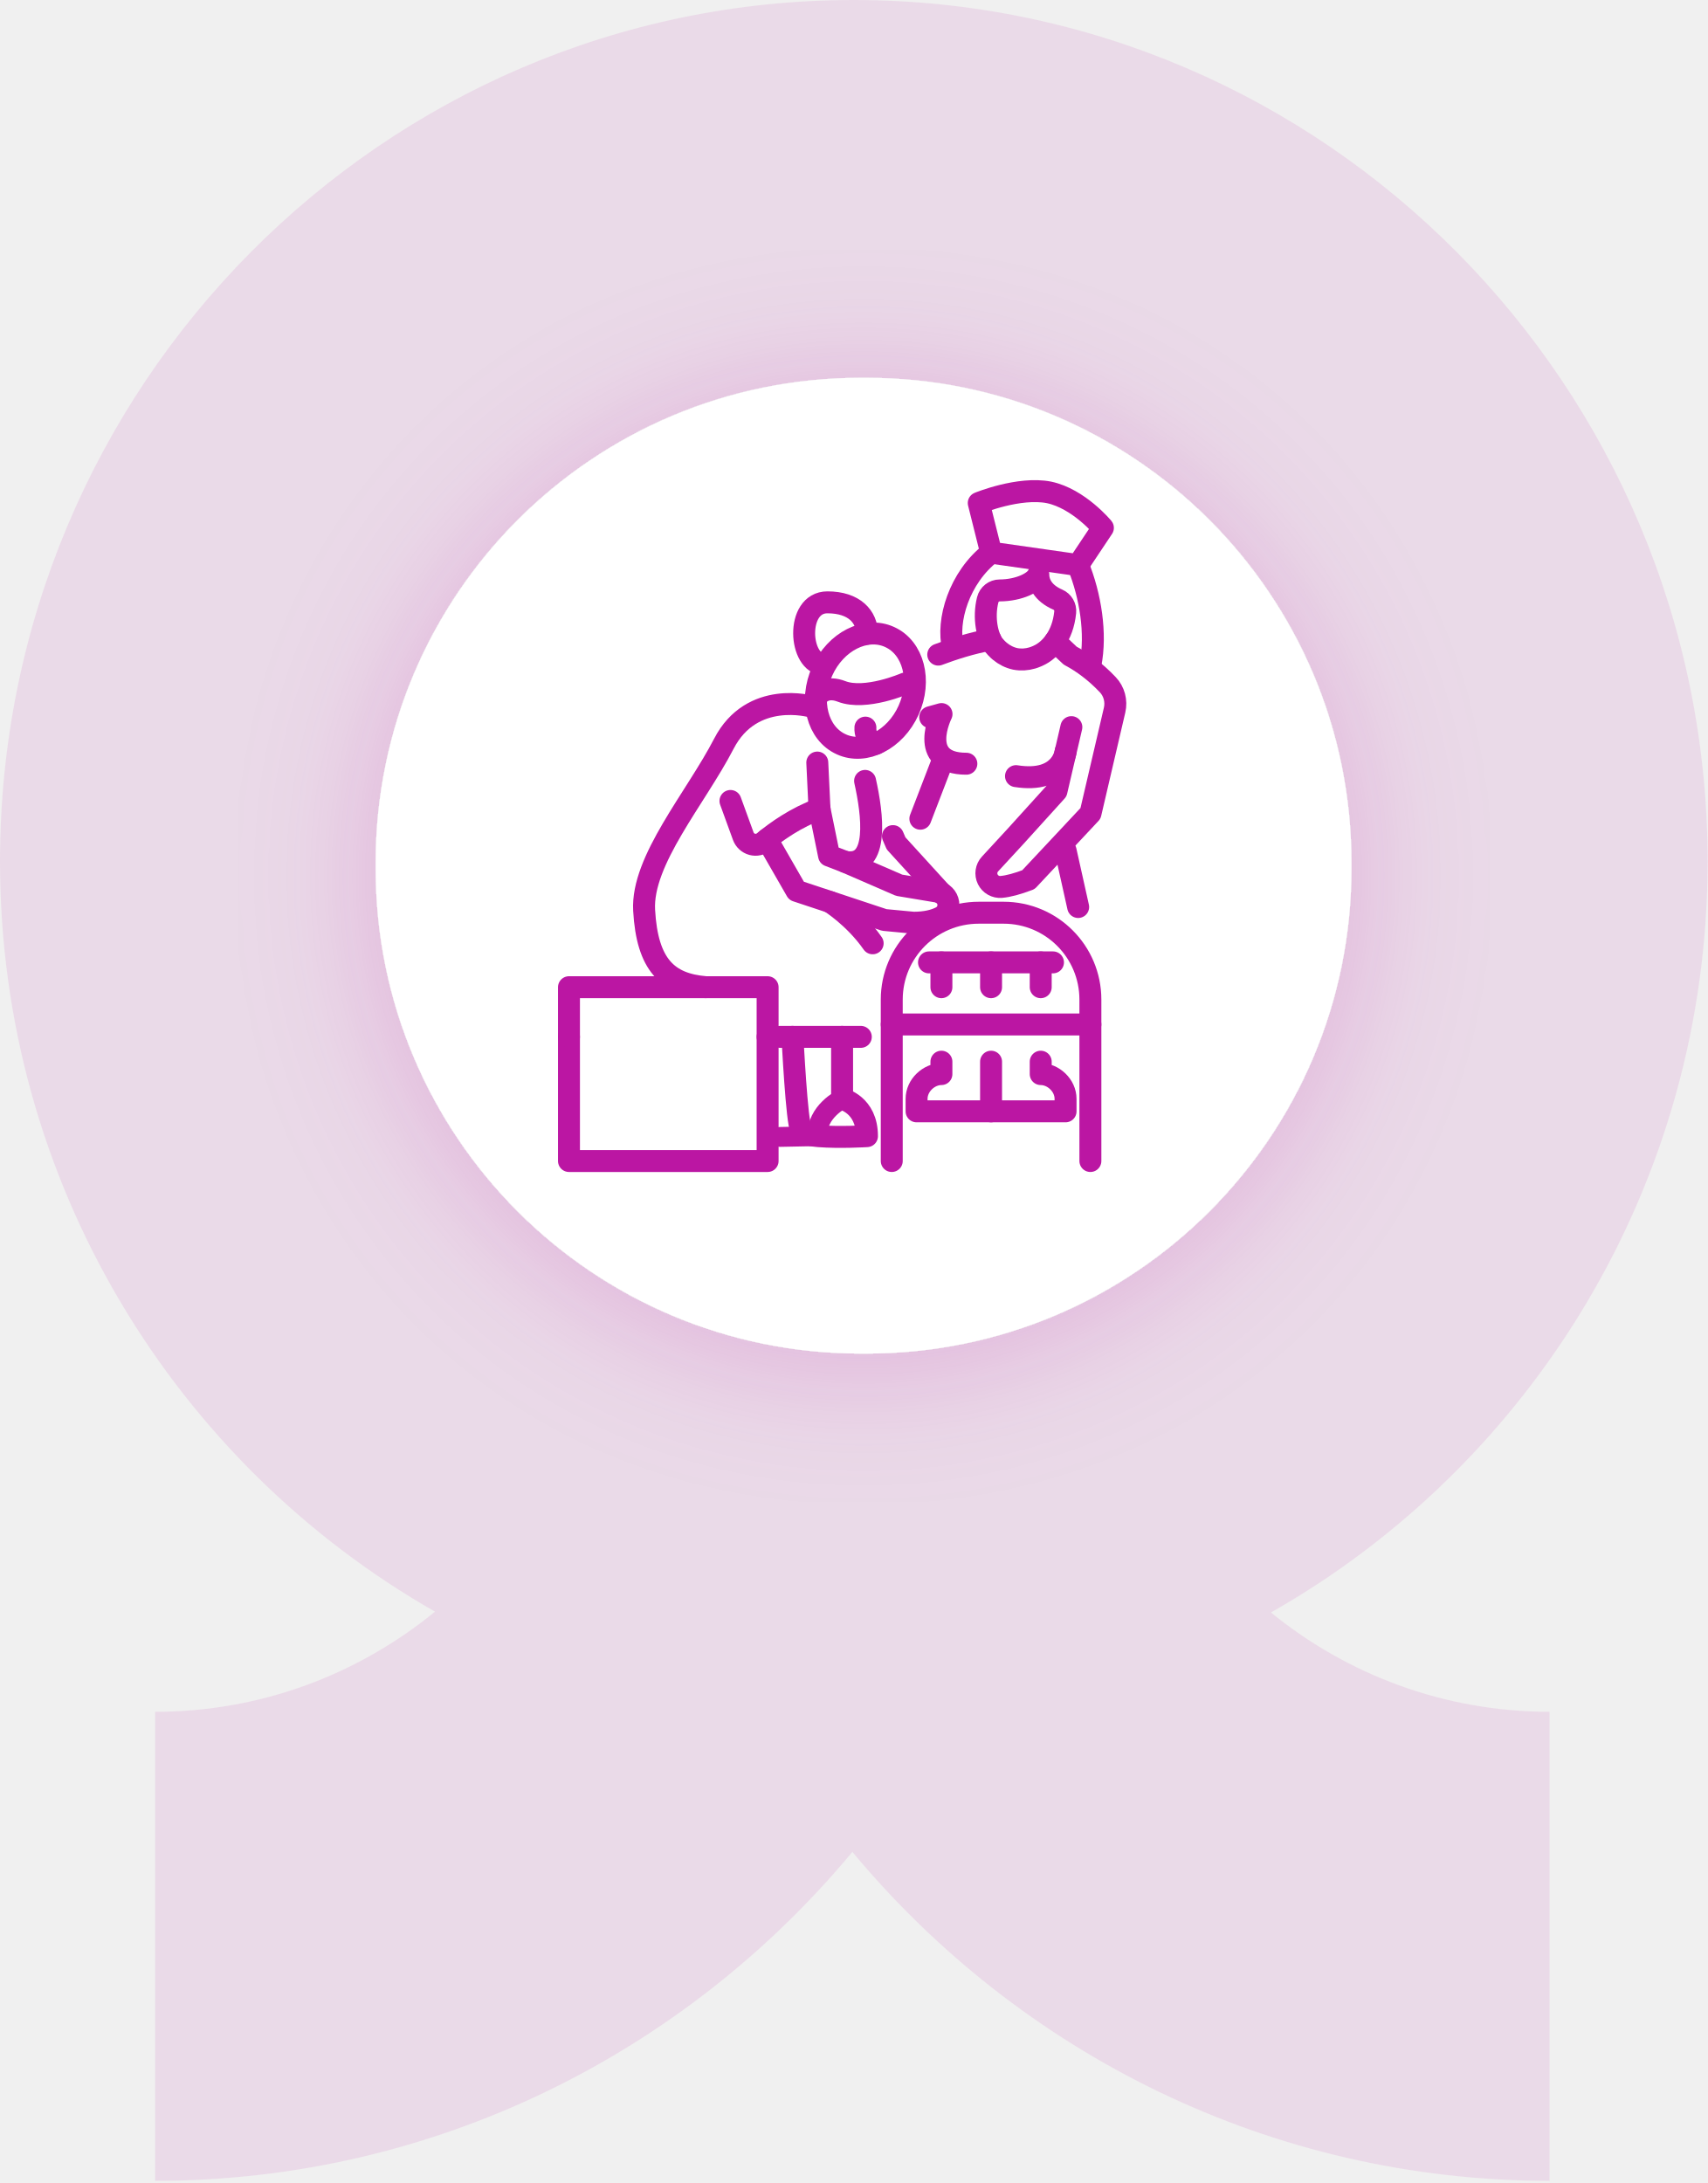
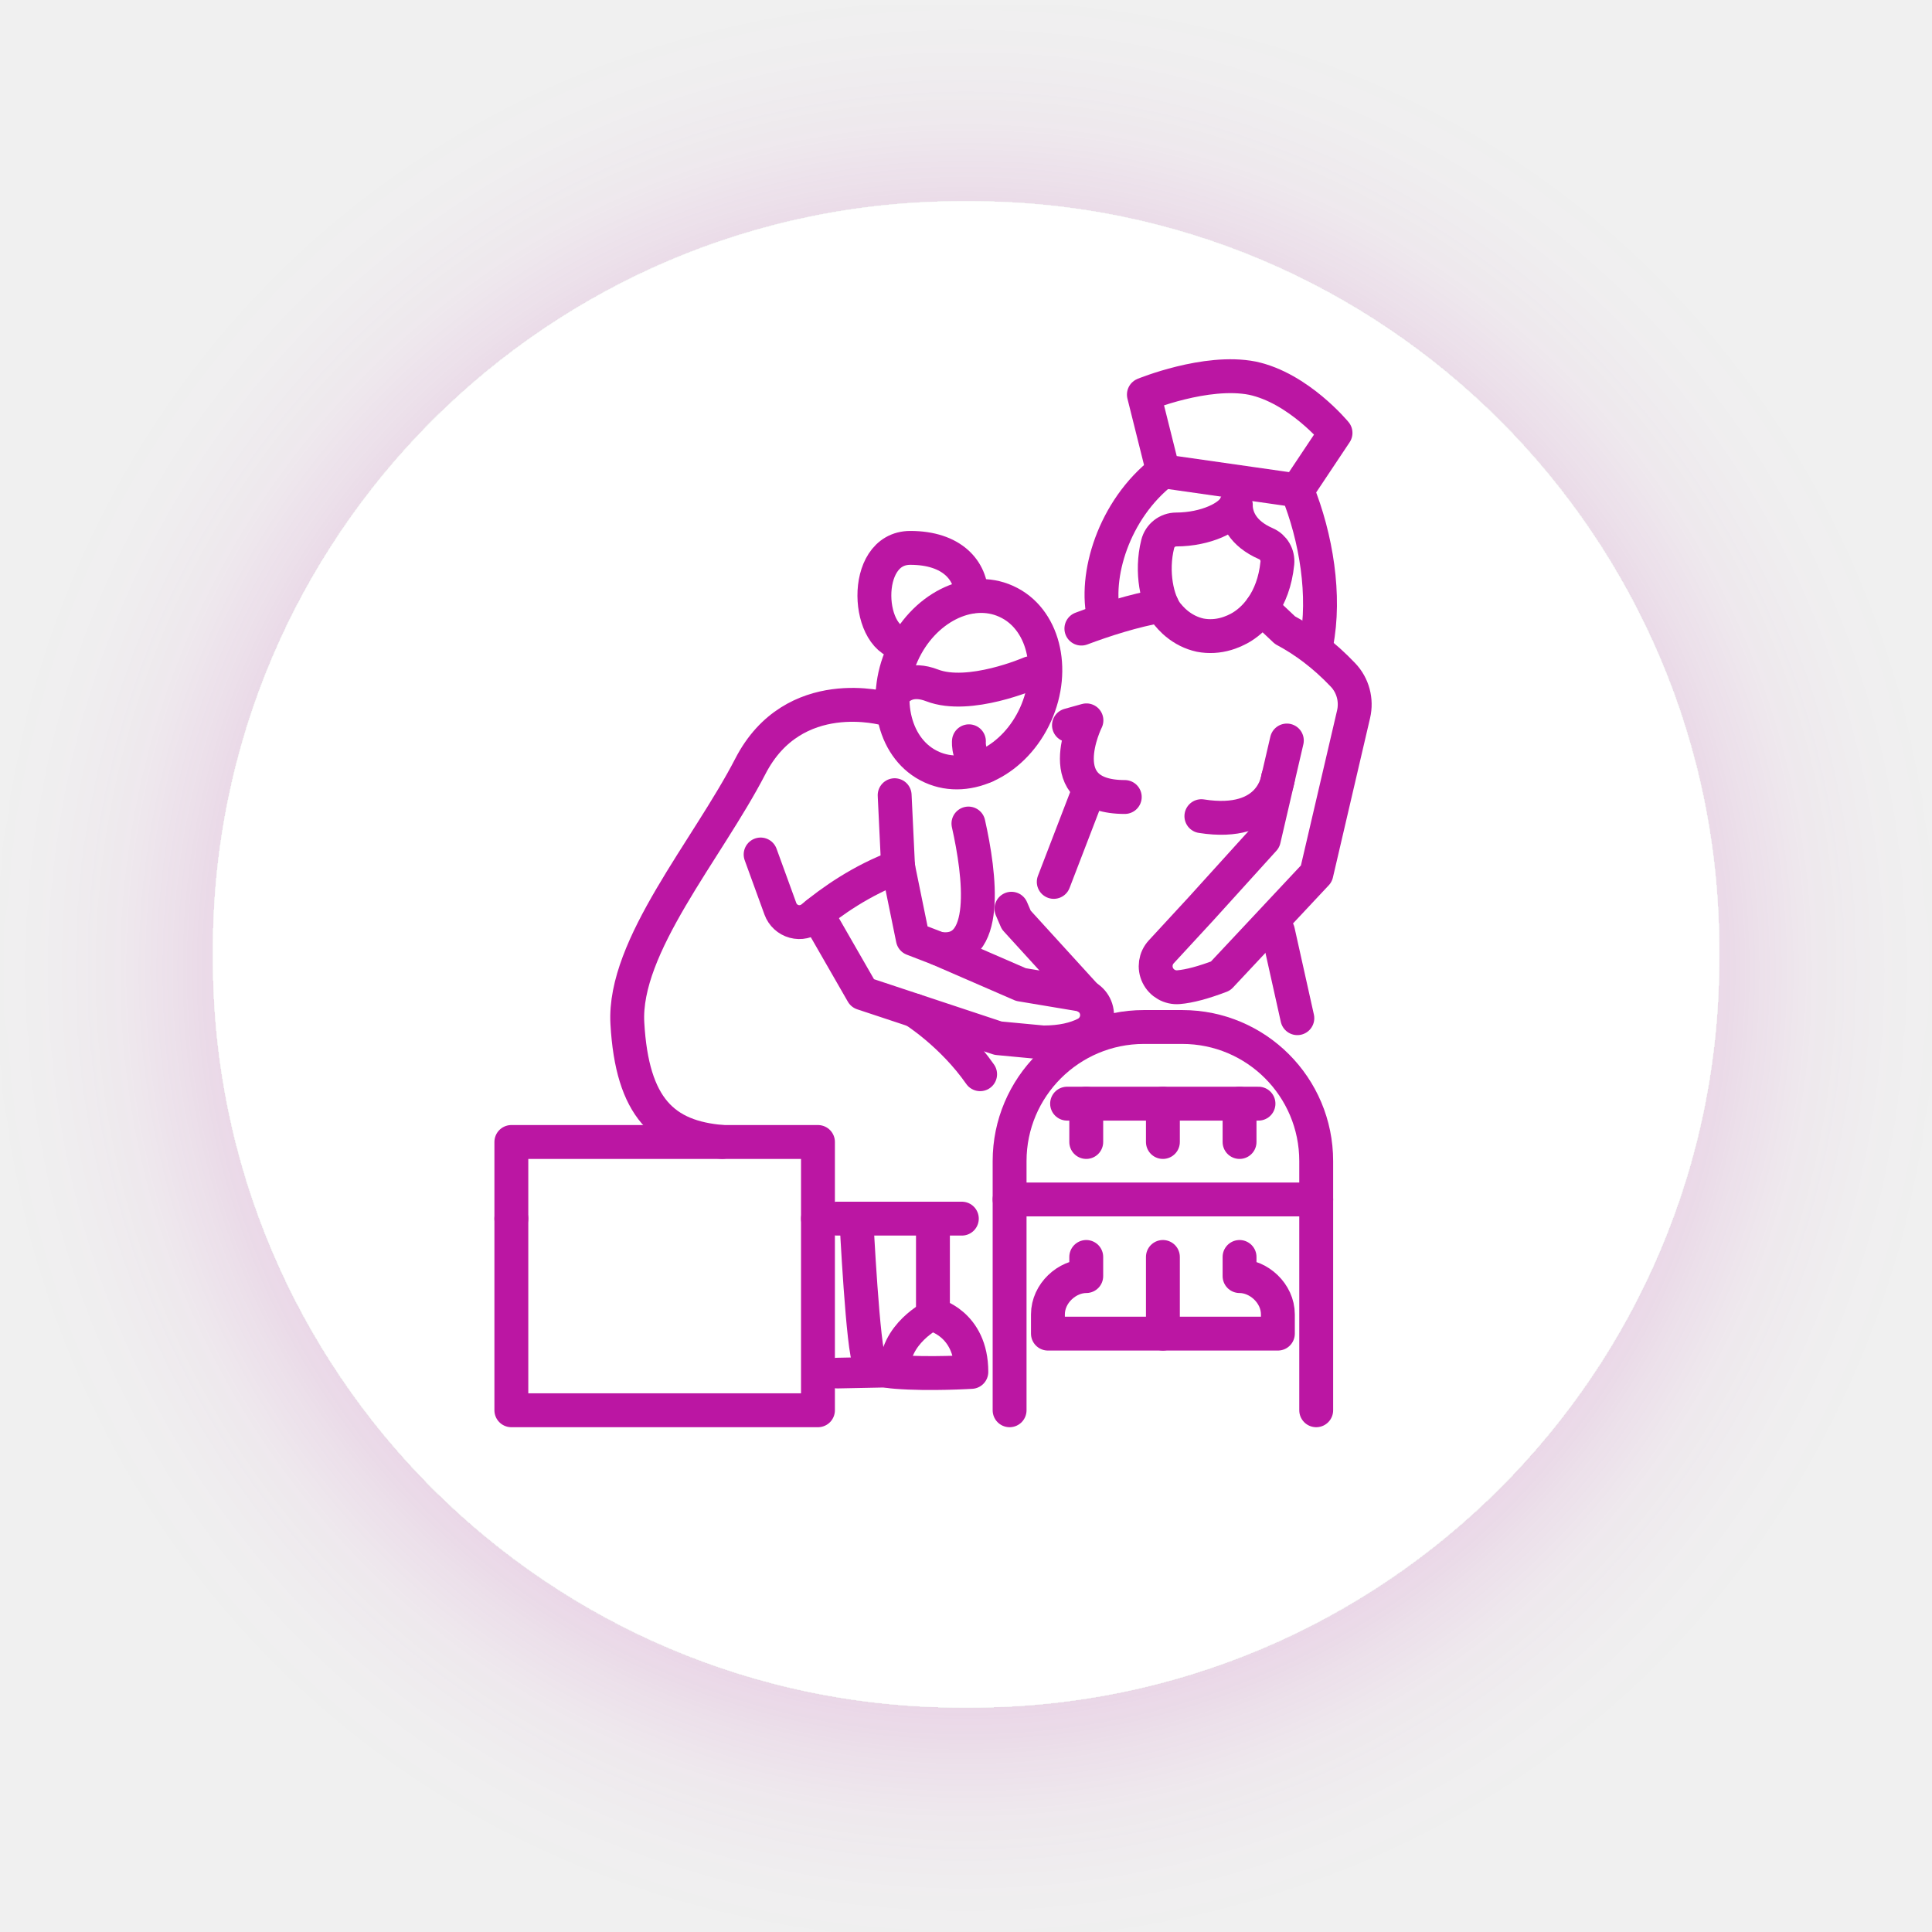
- <svg xmlns="http://www.w3.org/2000/svg" width="352" height="450" viewBox="0 0 352 450" fill="none">
-   <path opacity="0.1" d="M352 177.566C352 79.657 273.046 0 176 0C78.954 0 0 79.657 0 177.566C0 243.851 36.207 301.72 89.666 332.223C73.895 345.121 53.829 352.866 31.986 352.866V449.554C89.641 449.554 141.274 423.16 175.704 381.75C210.134 423.16 261.766 449.554 319.421 449.554V352.866C297.702 352.866 277.71 345.196 261.989 332.397C315.645 301.944 352 243.975 352 177.566ZM176 96.689C220.204 96.689 256.189 132.969 256.189 177.591C256.189 222.212 220.228 258.492 176 258.492C131.772 258.492 95.811 222.212 95.811 177.591C95.811 132.969 131.772 96.689 176 96.689Z" fill="#BB16A3" />
+ <svg xmlns="http://www.w3.org/2000/svg" width="258" height="258" viewBox="49 51 258 258" fill="none">
  <g filter="url(#filter0_d_1453_12667)">
    <rect x="77.44" y="77.88" width="201.143" height="201.143" rx="100" fill="white" />
  </g>
  <path d="M222.228 116.487C224.787 122.787 226.036 130.588 224.787 136.96" stroke="#BB16A3" stroke-width="4.524" stroke-linecap="round" stroke-linejoin="round" />
  <path d="M196.463 133.582C195.046 128.003 197.707 119.046 204.32 113.928" stroke="#BB16A3" stroke-width="4.524" stroke-linecap="round" stroke-linejoin="round" />
  <path d="M227.346 108.81L222.228 116.487L204.314 113.928L201.755 103.692C201.755 103.692 210.052 100.283 216.24 101.501C222.397 102.801 227.346 108.81 227.346 108.81Z" stroke="#BB16A3" stroke-width="4.524" stroke-linecap="round" stroke-linejoin="round" />
  <path d="M214.034 118.442C213.399 120.075 210.021 121.697 206.075 121.708C204.908 121.708 203.885 122.506 203.603 123.642C202.661 127.389 203.531 131.33 204.857 132.973C204.872 132.988 204.877 133.003 204.893 133.019C205.174 133.356 205.471 133.684 205.783 133.971C205.896 134.073 206.003 134.165 206.116 134.262C207.032 135.02 208.097 135.562 209.274 135.818C210.456 136.043 211.649 135.967 212.785 135.629C212.928 135.583 213.061 135.537 213.205 135.491C213.624 135.342 214.039 135.163 214.443 134.943C216.404 133.899 219.07 131.263 219.577 126.206C219.689 125.101 219.07 124.047 218.052 123.606C214.899 122.235 214.044 120.111 214.024 118.452" stroke="#BB16A3" stroke-width="4.524" stroke-linecap="round" stroke-linejoin="round" />
  <path d="M173.411 153.425C173.411 153.425 173.427 153.435 173.432 153.44C178.335 155.661 184.538 152.503 187.292 146.403C190.045 140.292 188.295 133.536 183.397 131.319C183.392 131.319 183.387 131.319 183.376 131.309C183.366 131.309 183.366 131.309 183.356 131.299C178.453 129.078 172.244 132.23 169.491 138.336C166.737 144.447 168.488 151.198 173.391 153.42C173.391 153.42 173.401 153.42 173.406 153.42L173.411 153.425Z" stroke="#BB16A3" stroke-width="4.524" stroke-linecap="round" stroke-linejoin="round" />
  <path d="M160.79 213.737H177.444" stroke="#BB16A3" stroke-width="4.524" stroke-linecap="round" stroke-linejoin="round" />
  <path d="M186.585 140.895C186.585 140.895 178.437 144.437 173.478 142.528C170.698 141.458 169.086 142.574 168.206 143.762C167.515 144.683 167.269 145.655 167.269 145.655C167.269 145.655 154.991 142.119 149.212 153.317C143.429 164.516 132.21 177.347 132.778 187.64C133.413 198.966 137.651 202.851 145.461 203.496" stroke="#BB16A3" stroke-width="4.524" stroke-linecap="round" stroke-linejoin="round" />
  <path d="M169.895 136.96C164.674 136.96 163.881 124.164 170.56 124.164C176.114 124.164 178.724 127.158 178.724 130.644" stroke="#BB16A3" stroke-width="4.524" stroke-linecap="round" stroke-linejoin="round" />
  <path d="M158.231 213.737V239.328H117.286V213.737" stroke="#BB16A3" stroke-width="4.524" stroke-linecap="round" stroke-linejoin="round" />
  <path d="M217.473 132.205L220.595 135.148C223.231 136.555 225.842 138.5 228.324 141.11C229.68 142.518 230.192 144.514 229.757 146.382L224.792 167.674L211.997 181.334C209.719 182.199 207.851 182.706 206.382 182.829C205.226 182.926 204.125 182.301 203.613 181.257C203.102 180.213 203.286 178.964 204.074 178.11L209.382 172.357L217.775 163.093L220.846 149.888" stroke="#BB16A3" stroke-width="4.524" stroke-linecap="round" stroke-linejoin="round" />
  <path d="M193.408 134.943C196.417 133.812 200.374 132.522 204.187 131.867" stroke="#BB16A3" stroke-width="4.524" stroke-linecap="round" stroke-linejoin="round" />
  <path d="M222.248 186.969L219.659 175.351" stroke="#BB16A3" stroke-width="4.524" stroke-linecap="round" stroke-linejoin="round" />
  <path d="M191.499 198.383H217.059" stroke="#BB16A3" stroke-width="4.524" stroke-linecap="round" stroke-linejoin="round" />
  <path d="M158.087 173.027L164.183 183.637L182.291 189.641L188.3 190.209C190.818 190.209 192.604 189.748 193.955 189.068C195.04 188.52 195.655 187.338 195.47 186.135C195.286 184.932 194.355 183.985 193.152 183.786L185.336 182.48L174.307 177.69L170.898 176.374L168.928 166.732L168.472 157.192" stroke="#BB16A3" stroke-width="4.524" stroke-linecap="round" stroke-linejoin="round" />
  <path d="M150.574 165.109L153.215 172.367C153.517 173.191 154.198 173.815 155.042 174.046C155.887 174.276 156.793 174.076 157.468 173.519C159.996 171.42 164.03 168.544 168.948 166.737" stroke="#BB16A3" stroke-width="4.524" stroke-linecap="round" stroke-linejoin="round" />
  <path d="M163.359 213.737C163.359 213.737 164.25 231.717 165.135 232.802C166.015 233.887 167.31 234.097 168.702 234.204C173.14 234.553 178.714 234.204 178.714 234.204C178.719 227.653 173.585 226.527 173.585 226.527V213.737" stroke="#BB16A3" stroke-width="4.524" stroke-linecap="round" stroke-linejoin="round" />
  <path d="M178.325 160.974C179.86 167.822 181.278 178.775 174.302 177.685" stroke="#BB16A3" stroke-width="4.524" stroke-linecap="round" stroke-linejoin="round" />
  <path d="M184.067 172.352L184.712 173.851L194.078 184.128" stroke="#BB16A3" stroke-width="4.524" stroke-linecap="round" stroke-linejoin="round" />
  <path d="M219.669 154.873C219.669 154.873 218.983 161.496 209.433 159.991" stroke="#BB16A3" stroke-width="4.524" stroke-linecap="round" stroke-linejoin="round" />
  <path d="M191.75 147.846L194.083 147.196C194.083 147.196 188.965 157.432 199.202 157.432" stroke="#BB16A3" stroke-width="4.524" stroke-linecap="round" stroke-linejoin="round" />
  <path d="M194.078 157.432L189.718 168.769" stroke="#BB16A3" stroke-width="4.524" stroke-linecap="round" stroke-linejoin="round" />
  <path d="M204.294 198.383V203.501" stroke="#BB16A3" stroke-width="4.524" stroke-linecap="round" stroke-linejoin="round" />
  <path d="M194.058 198.383V203.501" stroke="#BB16A3" stroke-width="4.524" stroke-linecap="round" stroke-linejoin="round" />
  <path d="M178.391 149.99C178.391 149.99 178.14 152.667 180.571 153.317" stroke="#BB16A3" stroke-width="4.524" stroke-linecap="round" stroke-linejoin="round" />
  <path d="M171.103 185.935C171.103 185.935 176.144 189.088 179.886 194.452" stroke="#BB16A3" stroke-width="4.524" stroke-linecap="round" stroke-linejoin="round" />
  <path d="M183.822 239.328V206.055C183.822 196.161 191.867 188.146 201.756 188.146H206.874C216.767 188.146 224.767 196.161 224.767 206.055V239.328" stroke="#BB16A3" stroke-width="4.524" stroke-linecap="round" stroke-linejoin="round" />
  <path d="M183.822 211.178H224.767" stroke="#BB16A3" stroke-width="4.524" stroke-linecap="round" stroke-linejoin="round" />
  <path d="M117.286 213.737V203.501H158.231V213.732V213.737" stroke="#BB16A3" stroke-width="4.524" stroke-linecap="round" stroke-linejoin="round" />
  <path d="M204.294 218.855V229.091" stroke="#BB16A3" stroke-width="4.524" stroke-linecap="round" stroke-linejoin="round" />
  <path d="M214.53 198.383V203.501" stroke="#BB16A3" stroke-width="4.524" stroke-linecap="round" stroke-linejoin="round" />
  <path d="M214.53 218.855V221.409C217.09 221.409 219.649 223.702 219.649 226.527V229.091H188.94V226.527C188.94 223.702 191.499 221.409 194.058 221.409V218.855" stroke="#BB16A3" stroke-width="4.524" stroke-linecap="round" stroke-linejoin="round" />
  <path d="M160.81 234.363L168.488 234.21C168.283 229.091 173.606 226.532 173.606 226.532" stroke="#BB16A3" stroke-width="4.095" stroke-linecap="round" stroke-linejoin="round" />
  <defs>
    <filter id="filter0_d_1453_12667" x="49.093" y="51.659" width="257.837" height="257.837" filterUnits="userSpaceOnUse" color-interpolation-filters="sRGB">
      <feFlood flood-opacity="0" result="BackgroundImageFix" />
      <feColorMatrix in="SourceAlpha" type="matrix" values="0 0 0 0 0 0 0 0 0 0 0 0 0 0 0 0 0 0 127 0" result="hardAlpha" />
      <feOffset dy="2.126" />
      <feGaussianBlur stdDeviation="14.174" />
      <feComposite in2="hardAlpha" operator="out" />
      <feColorMatrix type="matrix" values="0 0 0 0 0.733 0 0 0 0 0.086 0 0 0 0 0.639 0 0 0 0.22 0" />
      <feBlend mode="normal" in2="BackgroundImageFix" result="effect1_dropShadow_1453_12667" />
      <feBlend mode="normal" in="SourceGraphic" in2="effect1_dropShadow_1453_12667" result="shape" />
    </filter>
  </defs>
</svg>
